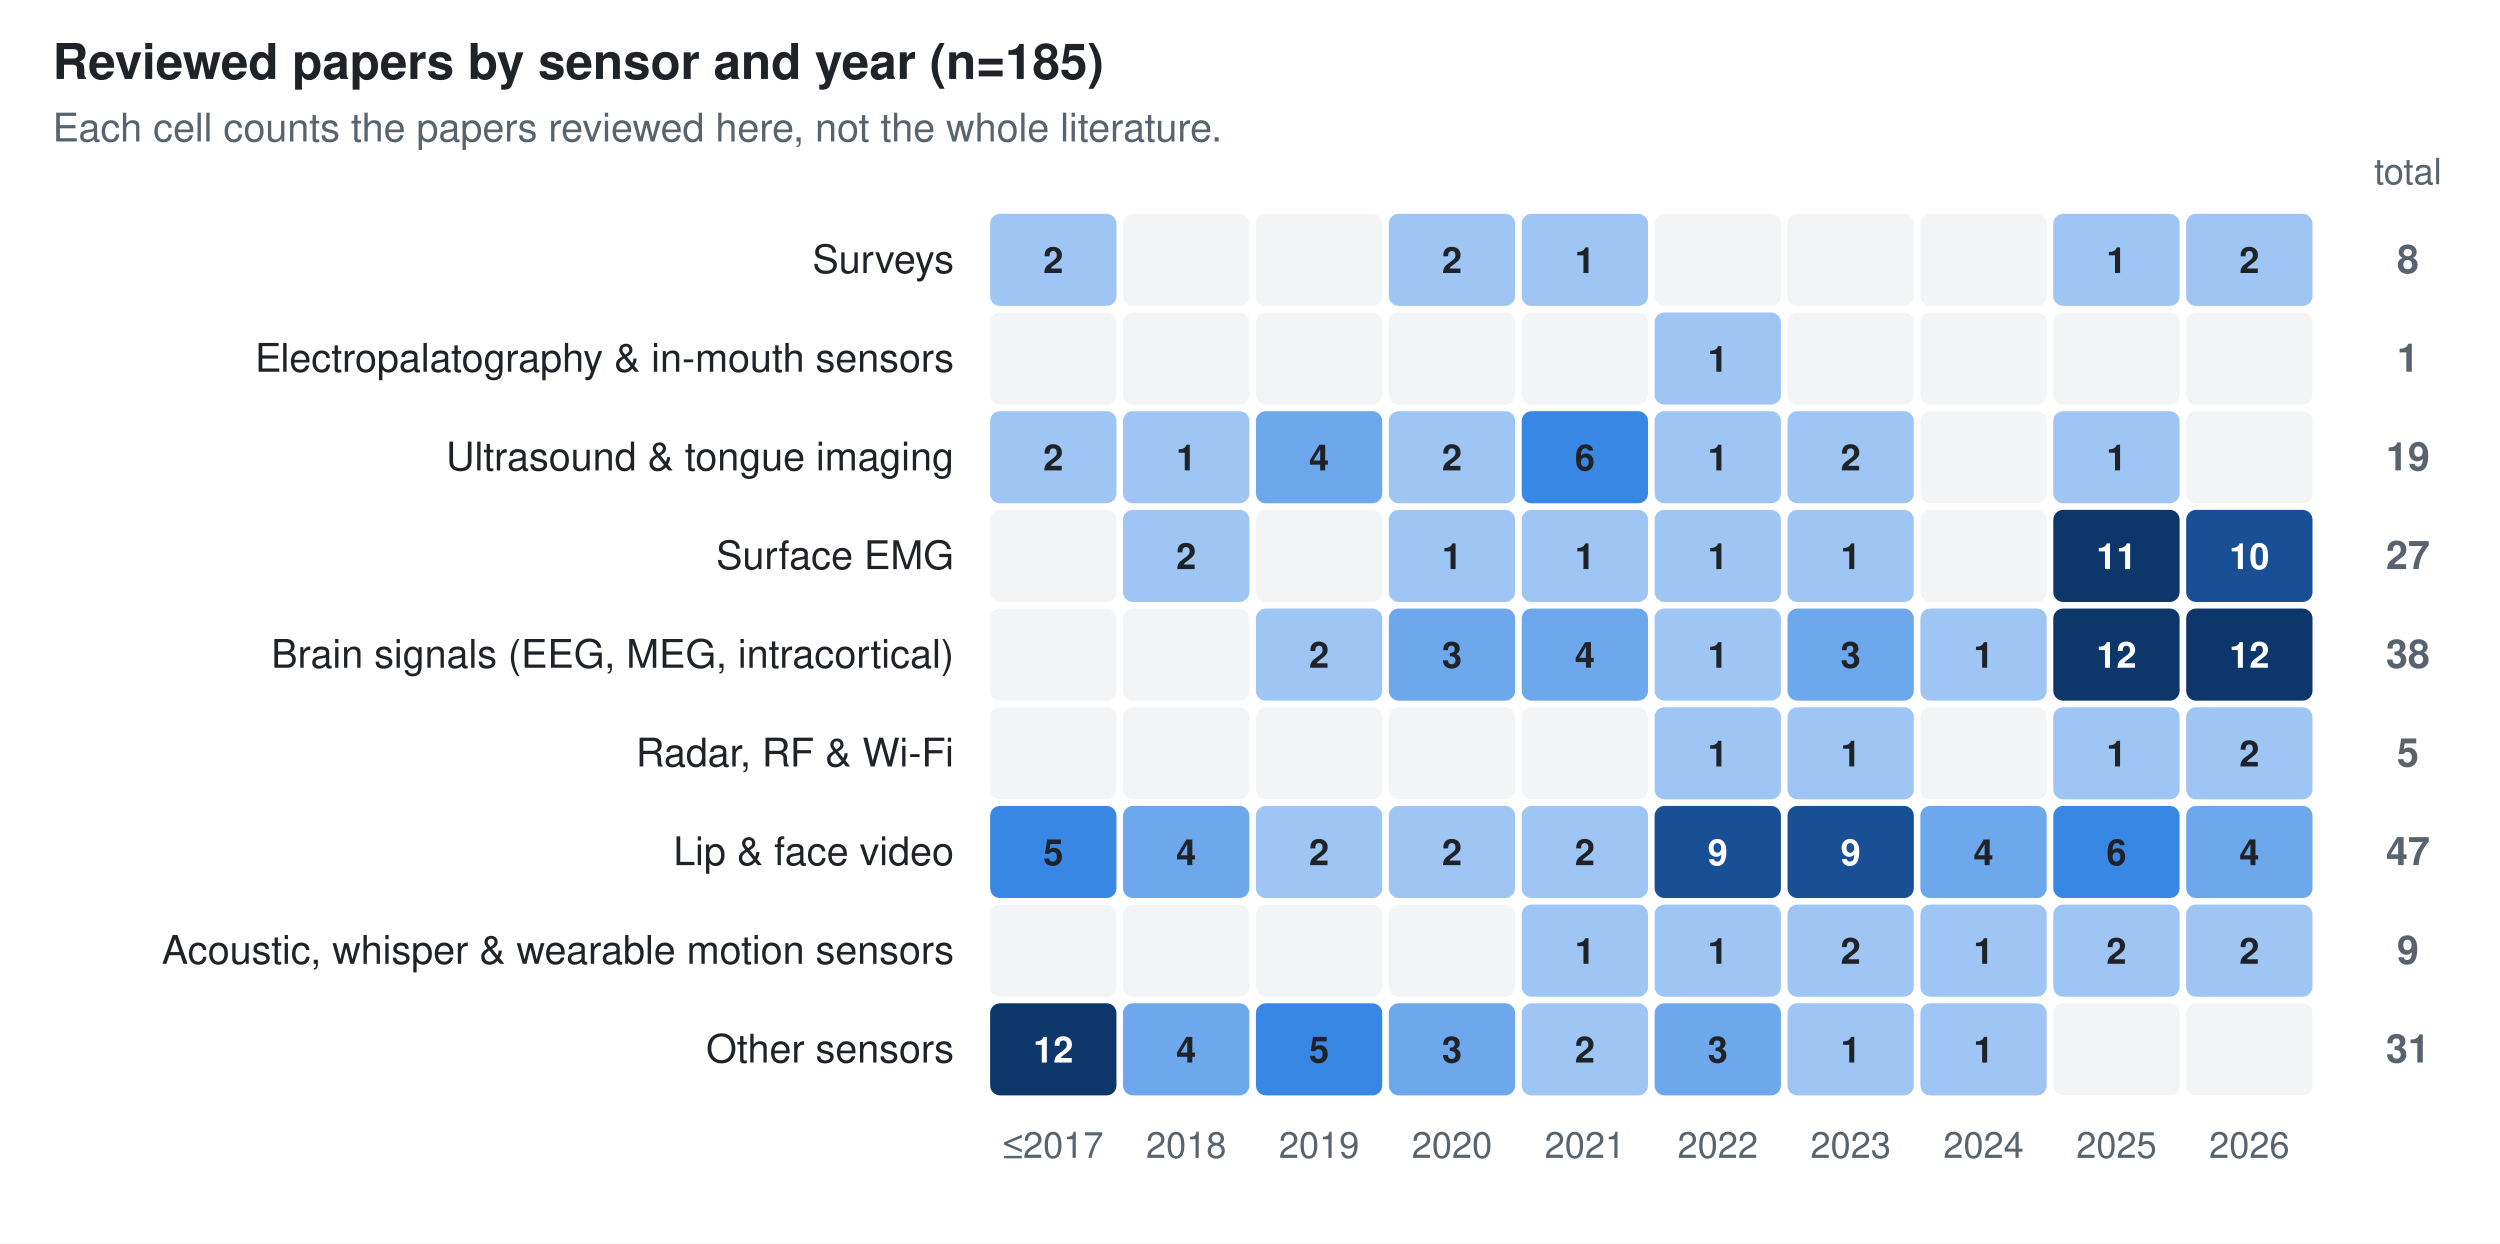
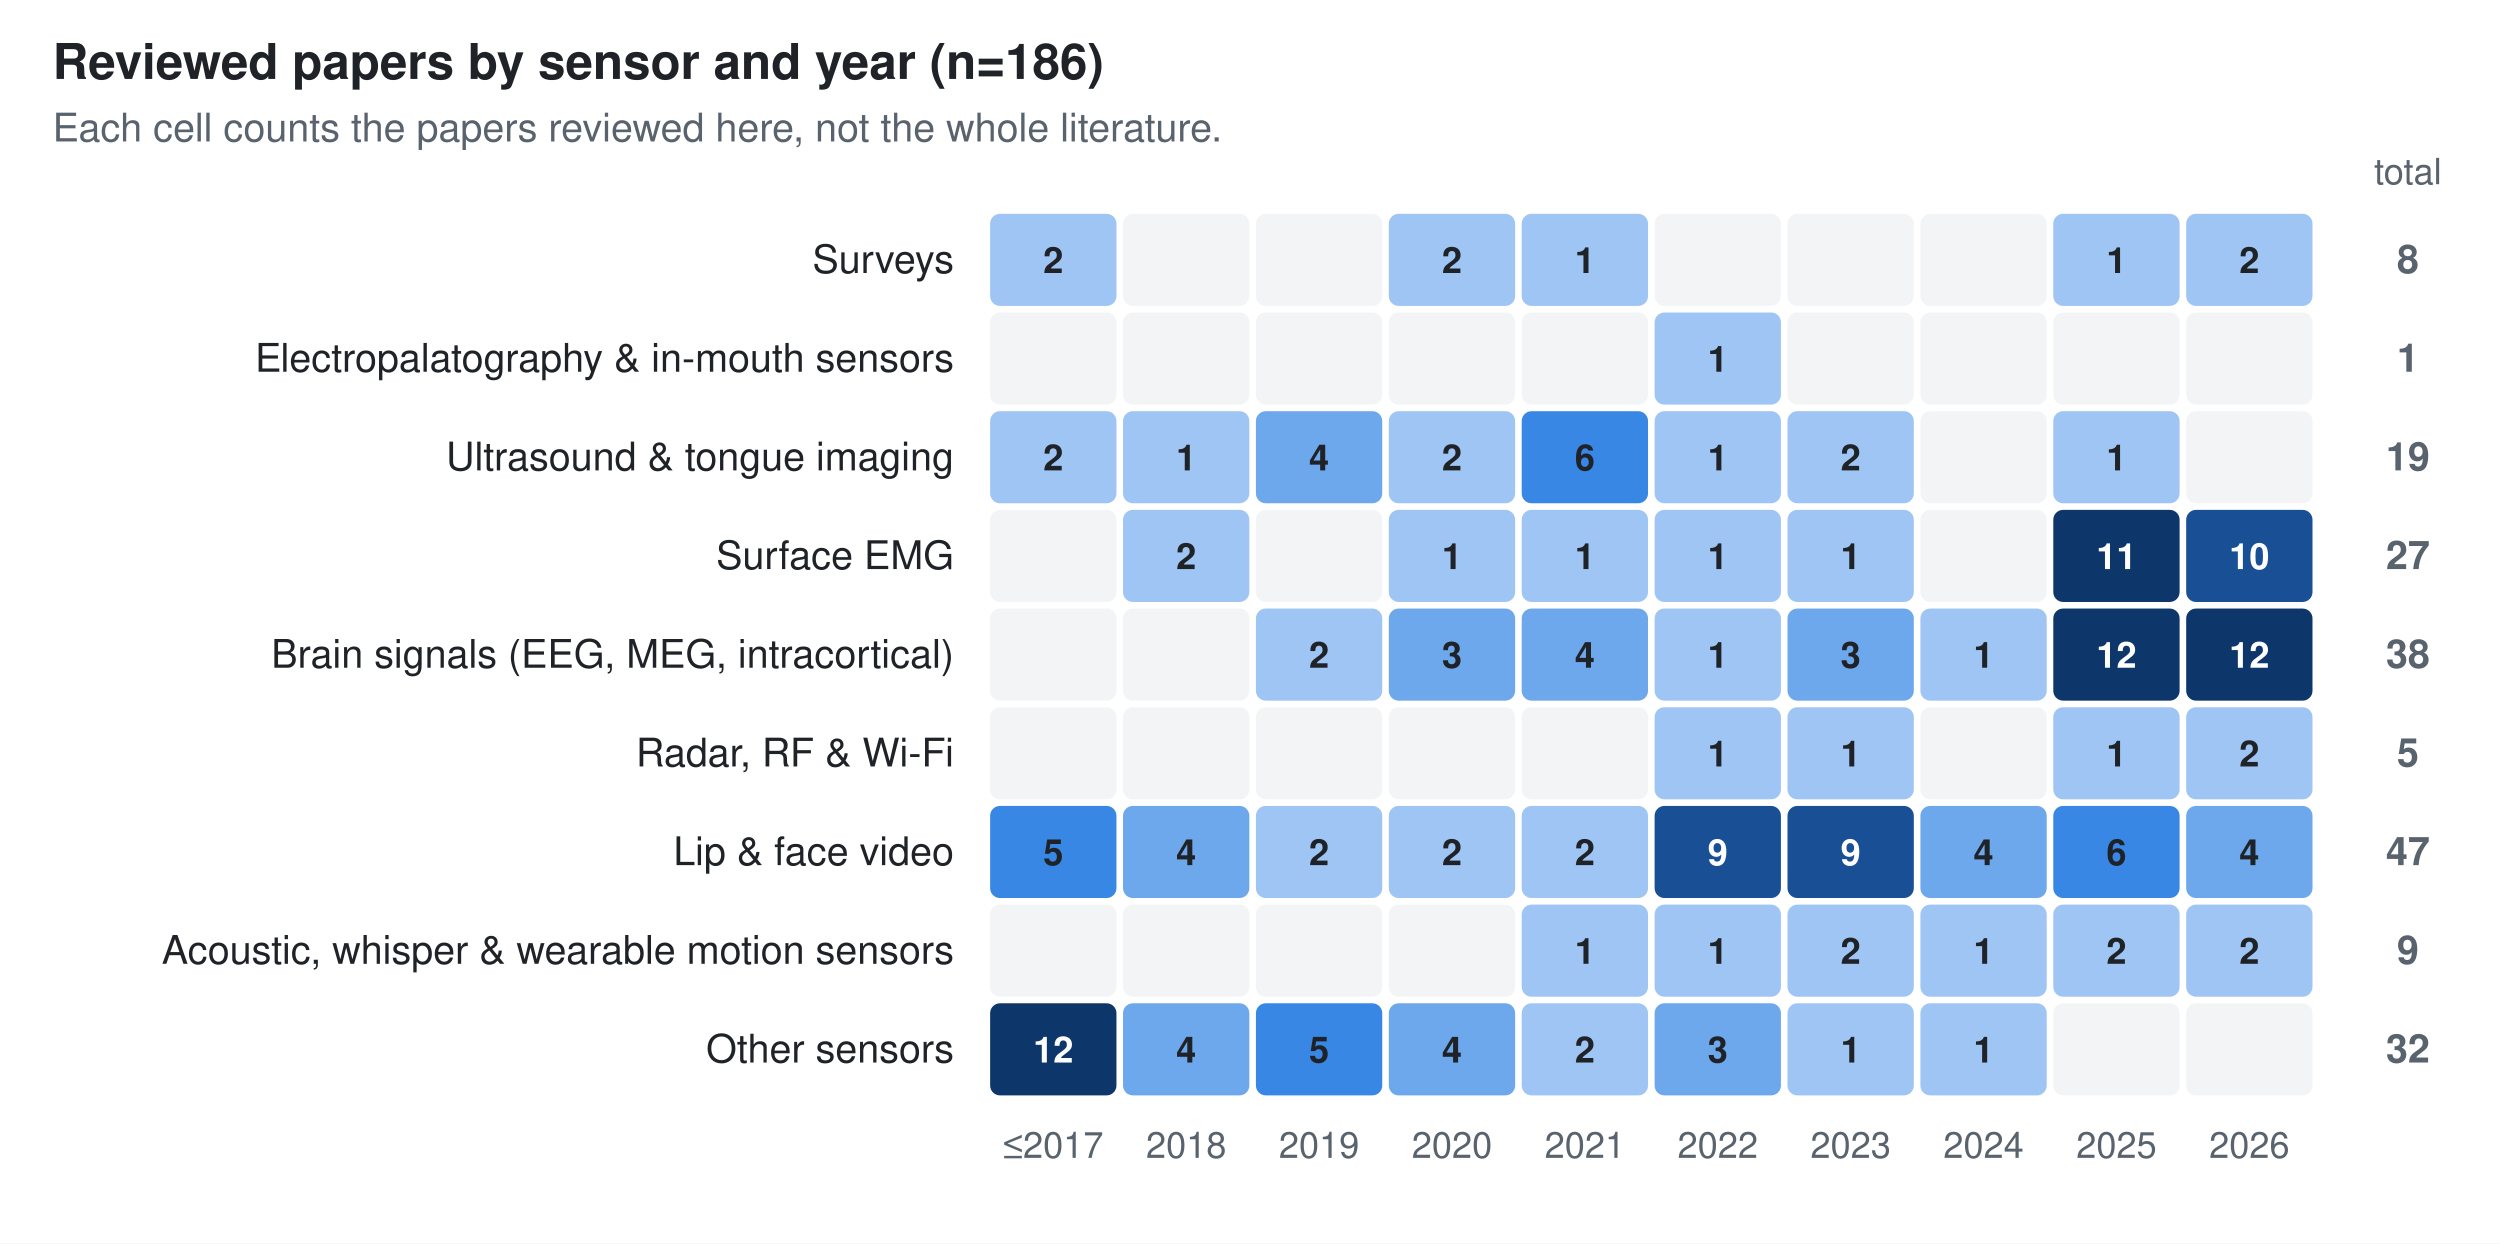
- <svg xmlns="http://www.w3.org/2000/svg" width="760" height="378" viewBox="0 0 760 378" font-family="-apple-system, BlinkMacSystemFont, 'Segoe UI', Helvetica, Arial, sans-serif" role="img" aria-label="Reviewed papers by sensor and year (n=185)">
+ <svg xmlns="http://www.w3.org/2000/svg" width="760" height="378" viewBox="0 0 760 378" font-family="-apple-system, BlinkMacSystemFont, 'Segoe UI', Helvetica, Arial, sans-serif" role="img" aria-label="Reviewed papers by sensor and year (n=186)">
  <rect width="760" height="378" fill="#ffffff" />
-   <text x="16.0" y="24.0" font-size="15" fill="#1f2328" text-anchor="start" font-weight="600">Reviewed papers by sensor and year (n=185)</text>
+   <text x="16.0" y="24.0" font-size="15" fill="#1f2328" text-anchor="start" font-weight="600">Reviewed papers by sensor and year (n=186)</text>
  <text x="16.0" y="43.0" font-size="12" fill="#59636e" text-anchor="start">Each cell counts the papers reviewed here, not the whole literature.</text>
  <text x="320.2" y="352.0" font-size="11" fill="#59636e" text-anchor="middle">≤2017</text>
  <text x="360.6" y="352.0" font-size="11" fill="#59636e" text-anchor="middle">2018</text>
  <text x="401.0" y="352.0" font-size="11" fill="#59636e" text-anchor="middle">2019</text>
  <text x="441.4" y="352.0" font-size="11" fill="#59636e" text-anchor="middle">2020</text>
  <text x="481.8" y="352.0" font-size="11" fill="#59636e" text-anchor="middle">2021</text>
  <text x="522.2" y="352.0" font-size="11" fill="#59636e" text-anchor="middle">2022</text>
  <text x="562.6" y="352.0" font-size="11" fill="#59636e" text-anchor="middle">2023</text>
  <text x="603.0" y="352.0" font-size="11" fill="#59636e" text-anchor="middle">2024</text>
  <text x="643.4" y="352.0" font-size="11" fill="#59636e" text-anchor="middle">2025</text>
  <text x="683.8" y="352.0" font-size="11" fill="#59636e" text-anchor="middle">2026</text>
  <text x="732.0" y="56.0" font-size="11" fill="#59636e" text-anchor="middle">total</text>
  <text x="290.0" y="83.0" font-size="12" fill="#1f2328" text-anchor="end">Surveys</text>
  <rect x="301.0" y="65.0" width="38.4" height="28.0" rx="3" fill="#9ec5f4" />
  <text x="320.2" y="83.0" font-size="11" fill="#1f2328" text-anchor="middle" font-weight="600">2</text>
  <rect x="341.4" y="65.0" width="38.4" height="28.0" rx="3" fill="#f3f4f6" />
  <rect x="381.8" y="65.0" width="38.4" height="28.0" rx="3" fill="#f3f4f6" />
  <rect x="422.2" y="65.0" width="38.4" height="28.0" rx="3" fill="#9ec5f4" />
  <text x="441.4" y="83.0" font-size="11" fill="#1f2328" text-anchor="middle" font-weight="600">2</text>
  <rect x="462.6" y="65.0" width="38.4" height="28.0" rx="3" fill="#9ec5f4" />
  <text x="481.8" y="83.0" font-size="11" fill="#1f2328" text-anchor="middle" font-weight="600">1</text>
  <rect x="503.0" y="65.0" width="38.4" height="28.0" rx="3" fill="#f3f4f6" />
  <rect x="543.4" y="65.0" width="38.4" height="28.0" rx="3" fill="#f3f4f6" />
  <rect x="583.8" y="65.0" width="38.4" height="28.0" rx="3" fill="#f3f4f6" />
  <rect x="624.2" y="65.0" width="38.4" height="28.0" rx="3" fill="#9ec5f4" />
  <text x="643.4" y="83.0" font-size="11" fill="#1f2328" text-anchor="middle" font-weight="600">1</text>
  <rect x="664.6" y="65.0" width="38.4" height="28.0" rx="3" fill="#9ec5f4" />
  <text x="683.8" y="83.0" font-size="11" fill="#1f2328" text-anchor="middle" font-weight="600">2</text>
  <text x="732.0" y="83.0" font-size="12" fill="#59636e" text-anchor="middle" font-weight="600">8</text>
  <text x="290.0" y="113.0" font-size="12" fill="#1f2328" text-anchor="end">Electropalatography &amp; in-mouth sensors</text>
  <rect x="301.0" y="95.0" width="38.4" height="28.0" rx="3" fill="#f3f4f6" />
  <rect x="341.4" y="95.0" width="38.4" height="28.0" rx="3" fill="#f3f4f6" />
  <rect x="381.8" y="95.0" width="38.4" height="28.0" rx="3" fill="#f3f4f6" />
  <rect x="422.2" y="95.0" width="38.4" height="28.0" rx="3" fill="#f3f4f6" />
  <rect x="462.6" y="95.0" width="38.4" height="28.0" rx="3" fill="#f3f4f6" />
  <rect x="503.0" y="95.0" width="38.4" height="28.0" rx="3" fill="#9ec5f4" />
  <text x="522.2" y="113.0" font-size="11" fill="#1f2328" text-anchor="middle" font-weight="600">1</text>
  <rect x="543.4" y="95.0" width="38.4" height="28.0" rx="3" fill="#f3f4f6" />
  <rect x="583.8" y="95.0" width="38.4" height="28.0" rx="3" fill="#f3f4f6" />
  <rect x="624.2" y="95.0" width="38.4" height="28.0" rx="3" fill="#f3f4f6" />
  <rect x="664.6" y="95.0" width="38.4" height="28.0" rx="3" fill="#f3f4f6" />
  <text x="732.0" y="113.0" font-size="12" fill="#59636e" text-anchor="middle" font-weight="600">1</text>
  <text x="290.0" y="143.0" font-size="12" fill="#1f2328" text-anchor="end">Ultrasound &amp; tongue imaging</text>
  <rect x="301.0" y="125.0" width="38.4" height="28.0" rx="3" fill="#9ec5f4" />
  <text x="320.2" y="143.0" font-size="11" fill="#1f2328" text-anchor="middle" font-weight="600">2</text>
  <rect x="341.4" y="125.0" width="38.4" height="28.0" rx="3" fill="#9ec5f4" />
  <text x="360.6" y="143.0" font-size="11" fill="#1f2328" text-anchor="middle" font-weight="600">1</text>
  <rect x="381.8" y="125.0" width="38.4" height="28.0" rx="3" fill="#6da7ec" />
  <text x="401.0" y="143.0" font-size="11" fill="#1f2328" text-anchor="middle" font-weight="600">4</text>
  <rect x="422.2" y="125.0" width="38.4" height="28.0" rx="3" fill="#9ec5f4" />
  <text x="441.4" y="143.0" font-size="11" fill="#1f2328" text-anchor="middle" font-weight="600">2</text>
  <rect x="462.6" y="125.0" width="38.4" height="28.0" rx="3" fill="#3987e5" />
  <text x="481.8" y="143.0" font-size="11" fill="#1f2328" text-anchor="middle" font-weight="600">6</text>
  <rect x="503.0" y="125.0" width="38.4" height="28.0" rx="3" fill="#9ec5f4" />
  <text x="522.2" y="143.0" font-size="11" fill="#1f2328" text-anchor="middle" font-weight="600">1</text>
  <rect x="543.4" y="125.0" width="38.4" height="28.0" rx="3" fill="#9ec5f4" />
  <text x="562.6" y="143.0" font-size="11" fill="#1f2328" text-anchor="middle" font-weight="600">2</text>
  <rect x="583.8" y="125.0" width="38.4" height="28.0" rx="3" fill="#f3f4f6" />
  <rect x="624.2" y="125.0" width="38.4" height="28.0" rx="3" fill="#9ec5f4" />
  <text x="643.4" y="143.0" font-size="11" fill="#1f2328" text-anchor="middle" font-weight="600">1</text>
  <rect x="664.6" y="125.0" width="38.4" height="28.0" rx="3" fill="#f3f4f6" />
  <text x="732.0" y="143.0" font-size="12" fill="#59636e" text-anchor="middle" font-weight="600">19</text>
  <text x="290.0" y="173.0" font-size="12" fill="#1f2328" text-anchor="end">Surface EMG</text>
  <rect x="301.0" y="155.0" width="38.4" height="28.0" rx="3" fill="#f3f4f6" />
  <rect x="341.4" y="155.0" width="38.4" height="28.0" rx="3" fill="#9ec5f4" />
  <text x="360.6" y="173.0" font-size="11" fill="#1f2328" text-anchor="middle" font-weight="600">2</text>
  <rect x="381.8" y="155.0" width="38.4" height="28.0" rx="3" fill="#f3f4f6" />
  <rect x="422.2" y="155.0" width="38.4" height="28.0" rx="3" fill="#9ec5f4" />
  <text x="441.4" y="173.0" font-size="11" fill="#1f2328" text-anchor="middle" font-weight="600">1</text>
  <rect x="462.6" y="155.0" width="38.4" height="28.0" rx="3" fill="#9ec5f4" />
  <text x="481.8" y="173.0" font-size="11" fill="#1f2328" text-anchor="middle" font-weight="600">1</text>
  <rect x="503.0" y="155.0" width="38.4" height="28.0" rx="3" fill="#9ec5f4" />
  <text x="522.2" y="173.0" font-size="11" fill="#1f2328" text-anchor="middle" font-weight="600">1</text>
  <rect x="543.4" y="155.0" width="38.4" height="28.0" rx="3" fill="#9ec5f4" />
  <text x="562.6" y="173.0" font-size="11" fill="#1f2328" text-anchor="middle" font-weight="600">1</text>
  <rect x="583.8" y="155.0" width="38.4" height="28.0" rx="3" fill="#f3f4f6" />
  <rect x="624.2" y="155.0" width="38.4" height="28.0" rx="3" fill="#0d366b" />
  <text x="643.4" y="173.0" font-size="11" fill="#ffffff" text-anchor="middle" font-weight="600">11</text>
  <rect x="664.6" y="155.0" width="38.4" height="28.0" rx="3" fill="#184f95" />
  <text x="683.8" y="173.0" font-size="11" fill="#ffffff" text-anchor="middle" font-weight="600">10</text>
  <text x="732.0" y="173.0" font-size="12" fill="#59636e" text-anchor="middle" font-weight="600">27</text>
  <text x="290.0" y="203.0" font-size="12" fill="#1f2328" text-anchor="end">Brain signals (EEG, MEG, intracortical)</text>
  <rect x="301.0" y="185.0" width="38.4" height="28.0" rx="3" fill="#f3f4f6" />
  <rect x="341.4" y="185.0" width="38.4" height="28.0" rx="3" fill="#f3f4f6" />
  <rect x="381.8" y="185.0" width="38.4" height="28.0" rx="3" fill="#9ec5f4" />
  <text x="401.0" y="203.0" font-size="11" fill="#1f2328" text-anchor="middle" font-weight="600">2</text>
  <rect x="422.2" y="185.0" width="38.4" height="28.0" rx="3" fill="#6da7ec" />
  <text x="441.4" y="203.0" font-size="11" fill="#1f2328" text-anchor="middle" font-weight="600">3</text>
  <rect x="462.6" y="185.0" width="38.4" height="28.0" rx="3" fill="#6da7ec" />
  <text x="481.8" y="203.0" font-size="11" fill="#1f2328" text-anchor="middle" font-weight="600">4</text>
  <rect x="503.0" y="185.0" width="38.4" height="28.0" rx="3" fill="#9ec5f4" />
  <text x="522.2" y="203.0" font-size="11" fill="#1f2328" text-anchor="middle" font-weight="600">1</text>
  <rect x="543.4" y="185.0" width="38.4" height="28.0" rx="3" fill="#6da7ec" />
  <text x="562.6" y="203.0" font-size="11" fill="#1f2328" text-anchor="middle" font-weight="600">3</text>
  <rect x="583.8" y="185.0" width="38.4" height="28.0" rx="3" fill="#9ec5f4" />
  <text x="603.0" y="203.0" font-size="11" fill="#1f2328" text-anchor="middle" font-weight="600">1</text>
  <rect x="624.2" y="185.0" width="38.4" height="28.0" rx="3" fill="#0d366b" />
  <text x="643.4" y="203.0" font-size="11" fill="#ffffff" text-anchor="middle" font-weight="600">12</text>
  <rect x="664.6" y="185.0" width="38.4" height="28.0" rx="3" fill="#0d366b" />
  <text x="683.8" y="203.0" font-size="11" fill="#ffffff" text-anchor="middle" font-weight="600">12</text>
  <text x="732.0" y="203.0" font-size="12" fill="#59636e" text-anchor="middle" font-weight="600">38</text>
  <text x="290.0" y="233.0" font-size="12" fill="#1f2328" text-anchor="end">Radar, RF &amp; Wi-Fi</text>
  <rect x="301.0" y="215.0" width="38.4" height="28.0" rx="3" fill="#f3f4f6" />
  <rect x="341.4" y="215.0" width="38.4" height="28.0" rx="3" fill="#f3f4f6" />
  <rect x="381.8" y="215.0" width="38.4" height="28.0" rx="3" fill="#f3f4f6" />
  <rect x="422.2" y="215.0" width="38.4" height="28.0" rx="3" fill="#f3f4f6" />
  <rect x="462.6" y="215.0" width="38.4" height="28.0" rx="3" fill="#f3f4f6" />
  <rect x="503.0" y="215.0" width="38.4" height="28.0" rx="3" fill="#9ec5f4" />
  <text x="522.2" y="233.0" font-size="11" fill="#1f2328" text-anchor="middle" font-weight="600">1</text>
  <rect x="543.4" y="215.0" width="38.4" height="28.0" rx="3" fill="#9ec5f4" />
  <text x="562.6" y="233.0" font-size="11" fill="#1f2328" text-anchor="middle" font-weight="600">1</text>
  <rect x="583.8" y="215.0" width="38.4" height="28.0" rx="3" fill="#f3f4f6" />
  <rect x="624.2" y="215.0" width="38.4" height="28.0" rx="3" fill="#9ec5f4" />
  <text x="643.4" y="233.0" font-size="11" fill="#1f2328" text-anchor="middle" font-weight="600">1</text>
  <rect x="664.6" y="215.0" width="38.4" height="28.0" rx="3" fill="#9ec5f4" />
  <text x="683.8" y="233.0" font-size="11" fill="#1f2328" text-anchor="middle" font-weight="600">2</text>
  <text x="732.0" y="233.0" font-size="12" fill="#59636e" text-anchor="middle" font-weight="600">5</text>
  <text x="290.0" y="263.0" font-size="12" fill="#1f2328" text-anchor="end">Lip &amp; face video</text>
  <rect x="301.0" y="245.0" width="38.4" height="28.0" rx="3" fill="#3987e5" />
  <text x="320.2" y="263.0" font-size="11" fill="#1f2328" text-anchor="middle" font-weight="600">5</text>
  <rect x="341.4" y="245.0" width="38.4" height="28.0" rx="3" fill="#6da7ec" />
  <text x="360.6" y="263.0" font-size="11" fill="#1f2328" text-anchor="middle" font-weight="600">4</text>
  <rect x="381.8" y="245.0" width="38.4" height="28.0" rx="3" fill="#9ec5f4" />
  <text x="401.0" y="263.0" font-size="11" fill="#1f2328" text-anchor="middle" font-weight="600">2</text>
  <rect x="422.2" y="245.0" width="38.4" height="28.0" rx="3" fill="#9ec5f4" />
  <text x="441.4" y="263.0" font-size="11" fill="#1f2328" text-anchor="middle" font-weight="600">2</text>
  <rect x="462.6" y="245.0" width="38.4" height="28.0" rx="3" fill="#9ec5f4" />
  <text x="481.8" y="263.0" font-size="11" fill="#1f2328" text-anchor="middle" font-weight="600">2</text>
  <rect x="503.0" y="245.0" width="38.4" height="28.0" rx="3" fill="#184f95" />
  <text x="522.2" y="263.0" font-size="11" fill="#ffffff" text-anchor="middle" font-weight="600">9</text>
  <rect x="543.4" y="245.0" width="38.4" height="28.0" rx="3" fill="#184f95" />
  <text x="562.6" y="263.0" font-size="11" fill="#ffffff" text-anchor="middle" font-weight="600">9</text>
  <rect x="583.8" y="245.0" width="38.4" height="28.0" rx="3" fill="#6da7ec" />
  <text x="603.0" y="263.0" font-size="11" fill="#1f2328" text-anchor="middle" font-weight="600">4</text>
  <rect x="624.2" y="245.0" width="38.4" height="28.0" rx="3" fill="#3987e5" />
  <text x="643.4" y="263.0" font-size="11" fill="#1f2328" text-anchor="middle" font-weight="600">6</text>
  <rect x="664.6" y="245.0" width="38.4" height="28.0" rx="3" fill="#6da7ec" />
  <text x="683.8" y="263.0" font-size="11" fill="#1f2328" text-anchor="middle" font-weight="600">4</text>
  <text x="732.0" y="263.0" font-size="12" fill="#59636e" text-anchor="middle" font-weight="600">47</text>
  <text x="290.0" y="293.0" font-size="12" fill="#1f2328" text-anchor="end">Acoustic, whisper &amp; wearable motion sensors</text>
  <rect x="301.0" y="275.0" width="38.4" height="28.0" rx="3" fill="#f3f4f6" />
  <rect x="341.4" y="275.0" width="38.4" height="28.0" rx="3" fill="#f3f4f6" />
  <rect x="381.8" y="275.0" width="38.4" height="28.0" rx="3" fill="#f3f4f6" />
  <rect x="422.2" y="275.0" width="38.4" height="28.0" rx="3" fill="#f3f4f6" />
  <rect x="462.6" y="275.0" width="38.4" height="28.0" rx="3" fill="#9ec5f4" />
  <text x="481.8" y="293.0" font-size="11" fill="#1f2328" text-anchor="middle" font-weight="600">1</text>
  <rect x="503.0" y="275.0" width="38.4" height="28.0" rx="3" fill="#9ec5f4" />
  <text x="522.2" y="293.0" font-size="11" fill="#1f2328" text-anchor="middle" font-weight="600">1</text>
  <rect x="543.4" y="275.0" width="38.4" height="28.0" rx="3" fill="#9ec5f4" />
  <text x="562.6" y="293.0" font-size="11" fill="#1f2328" text-anchor="middle" font-weight="600">2</text>
  <rect x="583.8" y="275.0" width="38.4" height="28.0" rx="3" fill="#9ec5f4" />
  <text x="603.0" y="293.0" font-size="11" fill="#1f2328" text-anchor="middle" font-weight="600">1</text>
  <rect x="624.2" y="275.0" width="38.4" height="28.0" rx="3" fill="#9ec5f4" />
  <text x="643.4" y="293.0" font-size="11" fill="#1f2328" text-anchor="middle" font-weight="600">2</text>
  <rect x="664.6" y="275.0" width="38.4" height="28.0" rx="3" fill="#9ec5f4" />
  <text x="683.8" y="293.0" font-size="11" fill="#1f2328" text-anchor="middle" font-weight="600">2</text>
  <text x="732.0" y="293.0" font-size="12" fill="#59636e" text-anchor="middle" font-weight="600">9</text>
  <text x="290.0" y="323.0" font-size="12" fill="#1f2328" text-anchor="end">Other sensors</text>
  <rect x="301.0" y="305.0" width="38.4" height="28.0" rx="3" fill="#0d366b" />
  <text x="320.2" y="323.0" font-size="11" fill="#ffffff" text-anchor="middle" font-weight="600">12</text>
  <rect x="341.4" y="305.0" width="38.4" height="28.0" rx="3" fill="#6da7ec" />
  <text x="360.6" y="323.0" font-size="11" fill="#1f2328" text-anchor="middle" font-weight="600">4</text>
  <rect x="381.8" y="305.0" width="38.4" height="28.0" rx="3" fill="#3987e5" />
  <text x="401.0" y="323.0" font-size="11" fill="#1f2328" text-anchor="middle" font-weight="600">5</text>
  <rect x="422.2" y="305.0" width="38.4" height="28.0" rx="3" fill="#6da7ec" />
-   <text x="441.4" y="323.0" font-size="11" fill="#1f2328" text-anchor="middle" font-weight="600">3</text>
+   <text x="441.4" y="323.0" font-size="11" fill="#1f2328" text-anchor="middle" font-weight="600">4</text>
  <rect x="462.6" y="305.0" width="38.4" height="28.0" rx="3" fill="#9ec5f4" />
  <text x="481.8" y="323.0" font-size="11" fill="#1f2328" text-anchor="middle" font-weight="600">2</text>
  <rect x="503.0" y="305.0" width="38.4" height="28.0" rx="3" fill="#6da7ec" />
  <text x="522.2" y="323.0" font-size="11" fill="#1f2328" text-anchor="middle" font-weight="600">3</text>
  <rect x="543.4" y="305.0" width="38.4" height="28.0" rx="3" fill="#9ec5f4" />
  <text x="562.6" y="323.0" font-size="11" fill="#1f2328" text-anchor="middle" font-weight="600">1</text>
  <rect x="583.8" y="305.0" width="38.4" height="28.0" rx="3" fill="#9ec5f4" />
  <text x="603.0" y="323.0" font-size="11" fill="#1f2328" text-anchor="middle" font-weight="600">1</text>
  <rect x="624.2" y="305.0" width="38.4" height="28.0" rx="3" fill="#f3f4f6" />
  <rect x="664.6" y="305.0" width="38.4" height="28.0" rx="3" fill="#f3f4f6" />
-   <text x="732.0" y="323.0" font-size="12" fill="#59636e" text-anchor="middle" font-weight="600">31</text>
+   <text x="732.0" y="323.0" font-size="12" fill="#59636e" text-anchor="middle" font-weight="600">32</text>
</svg>
